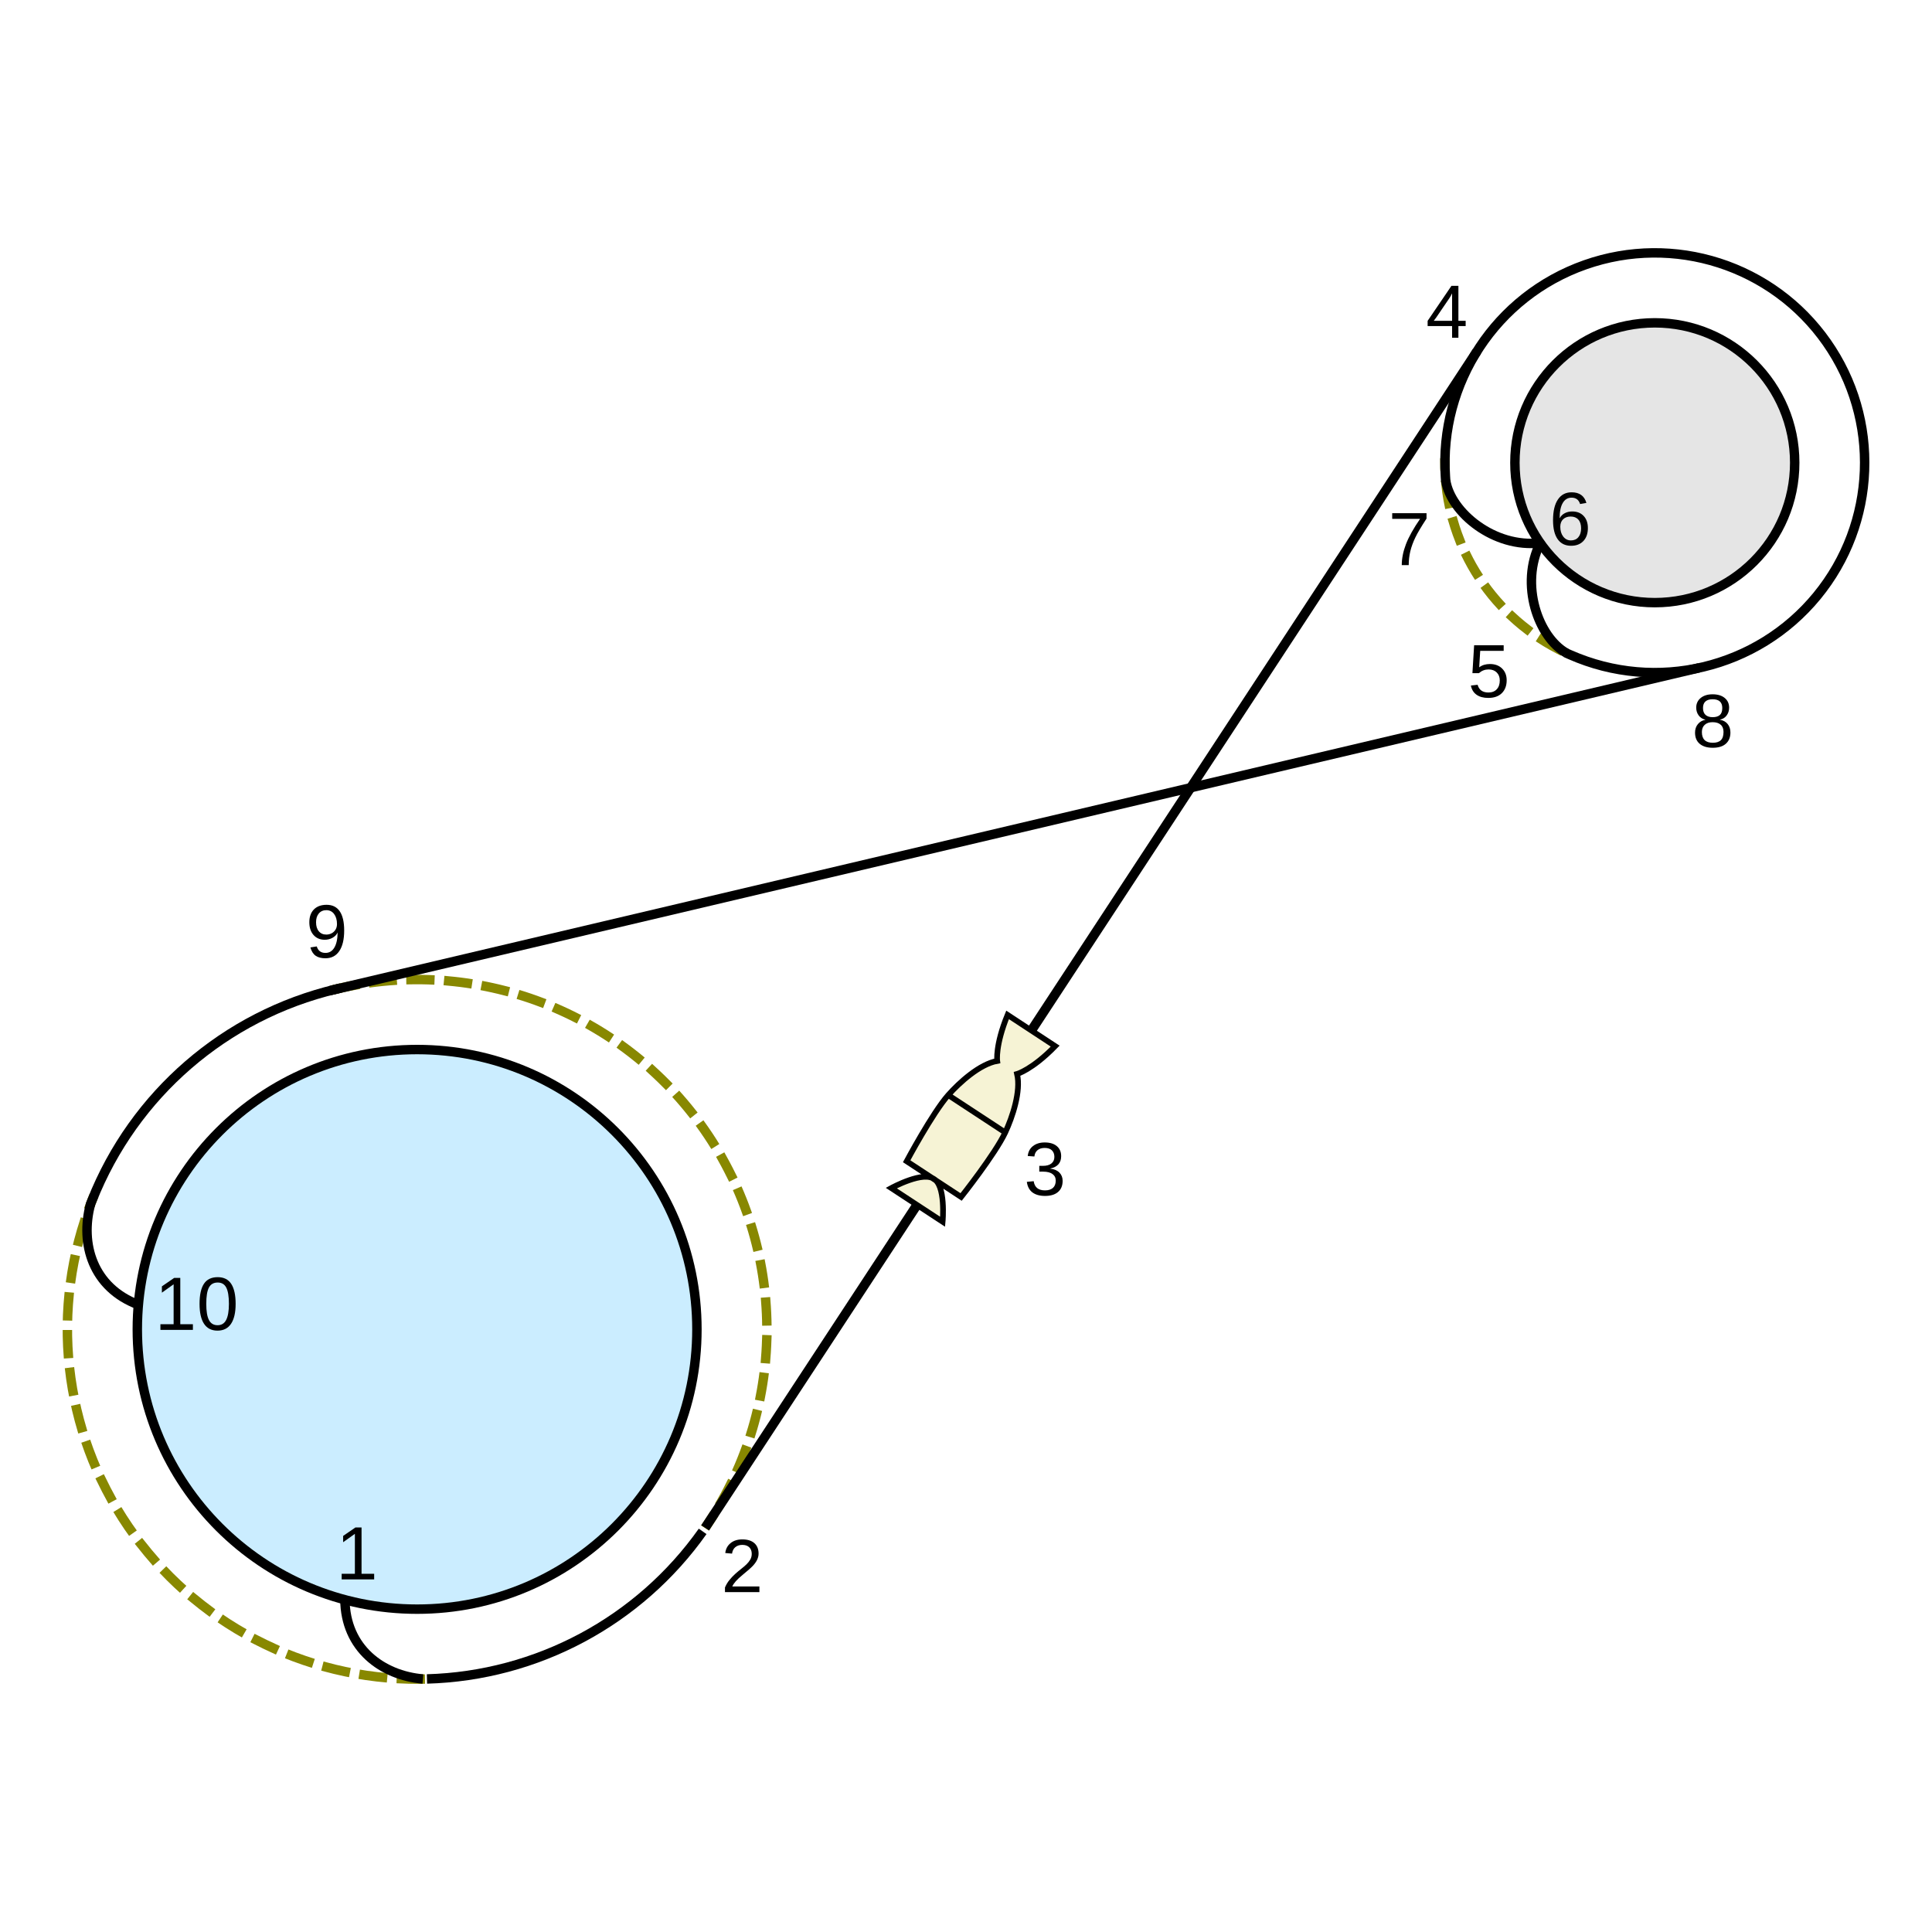
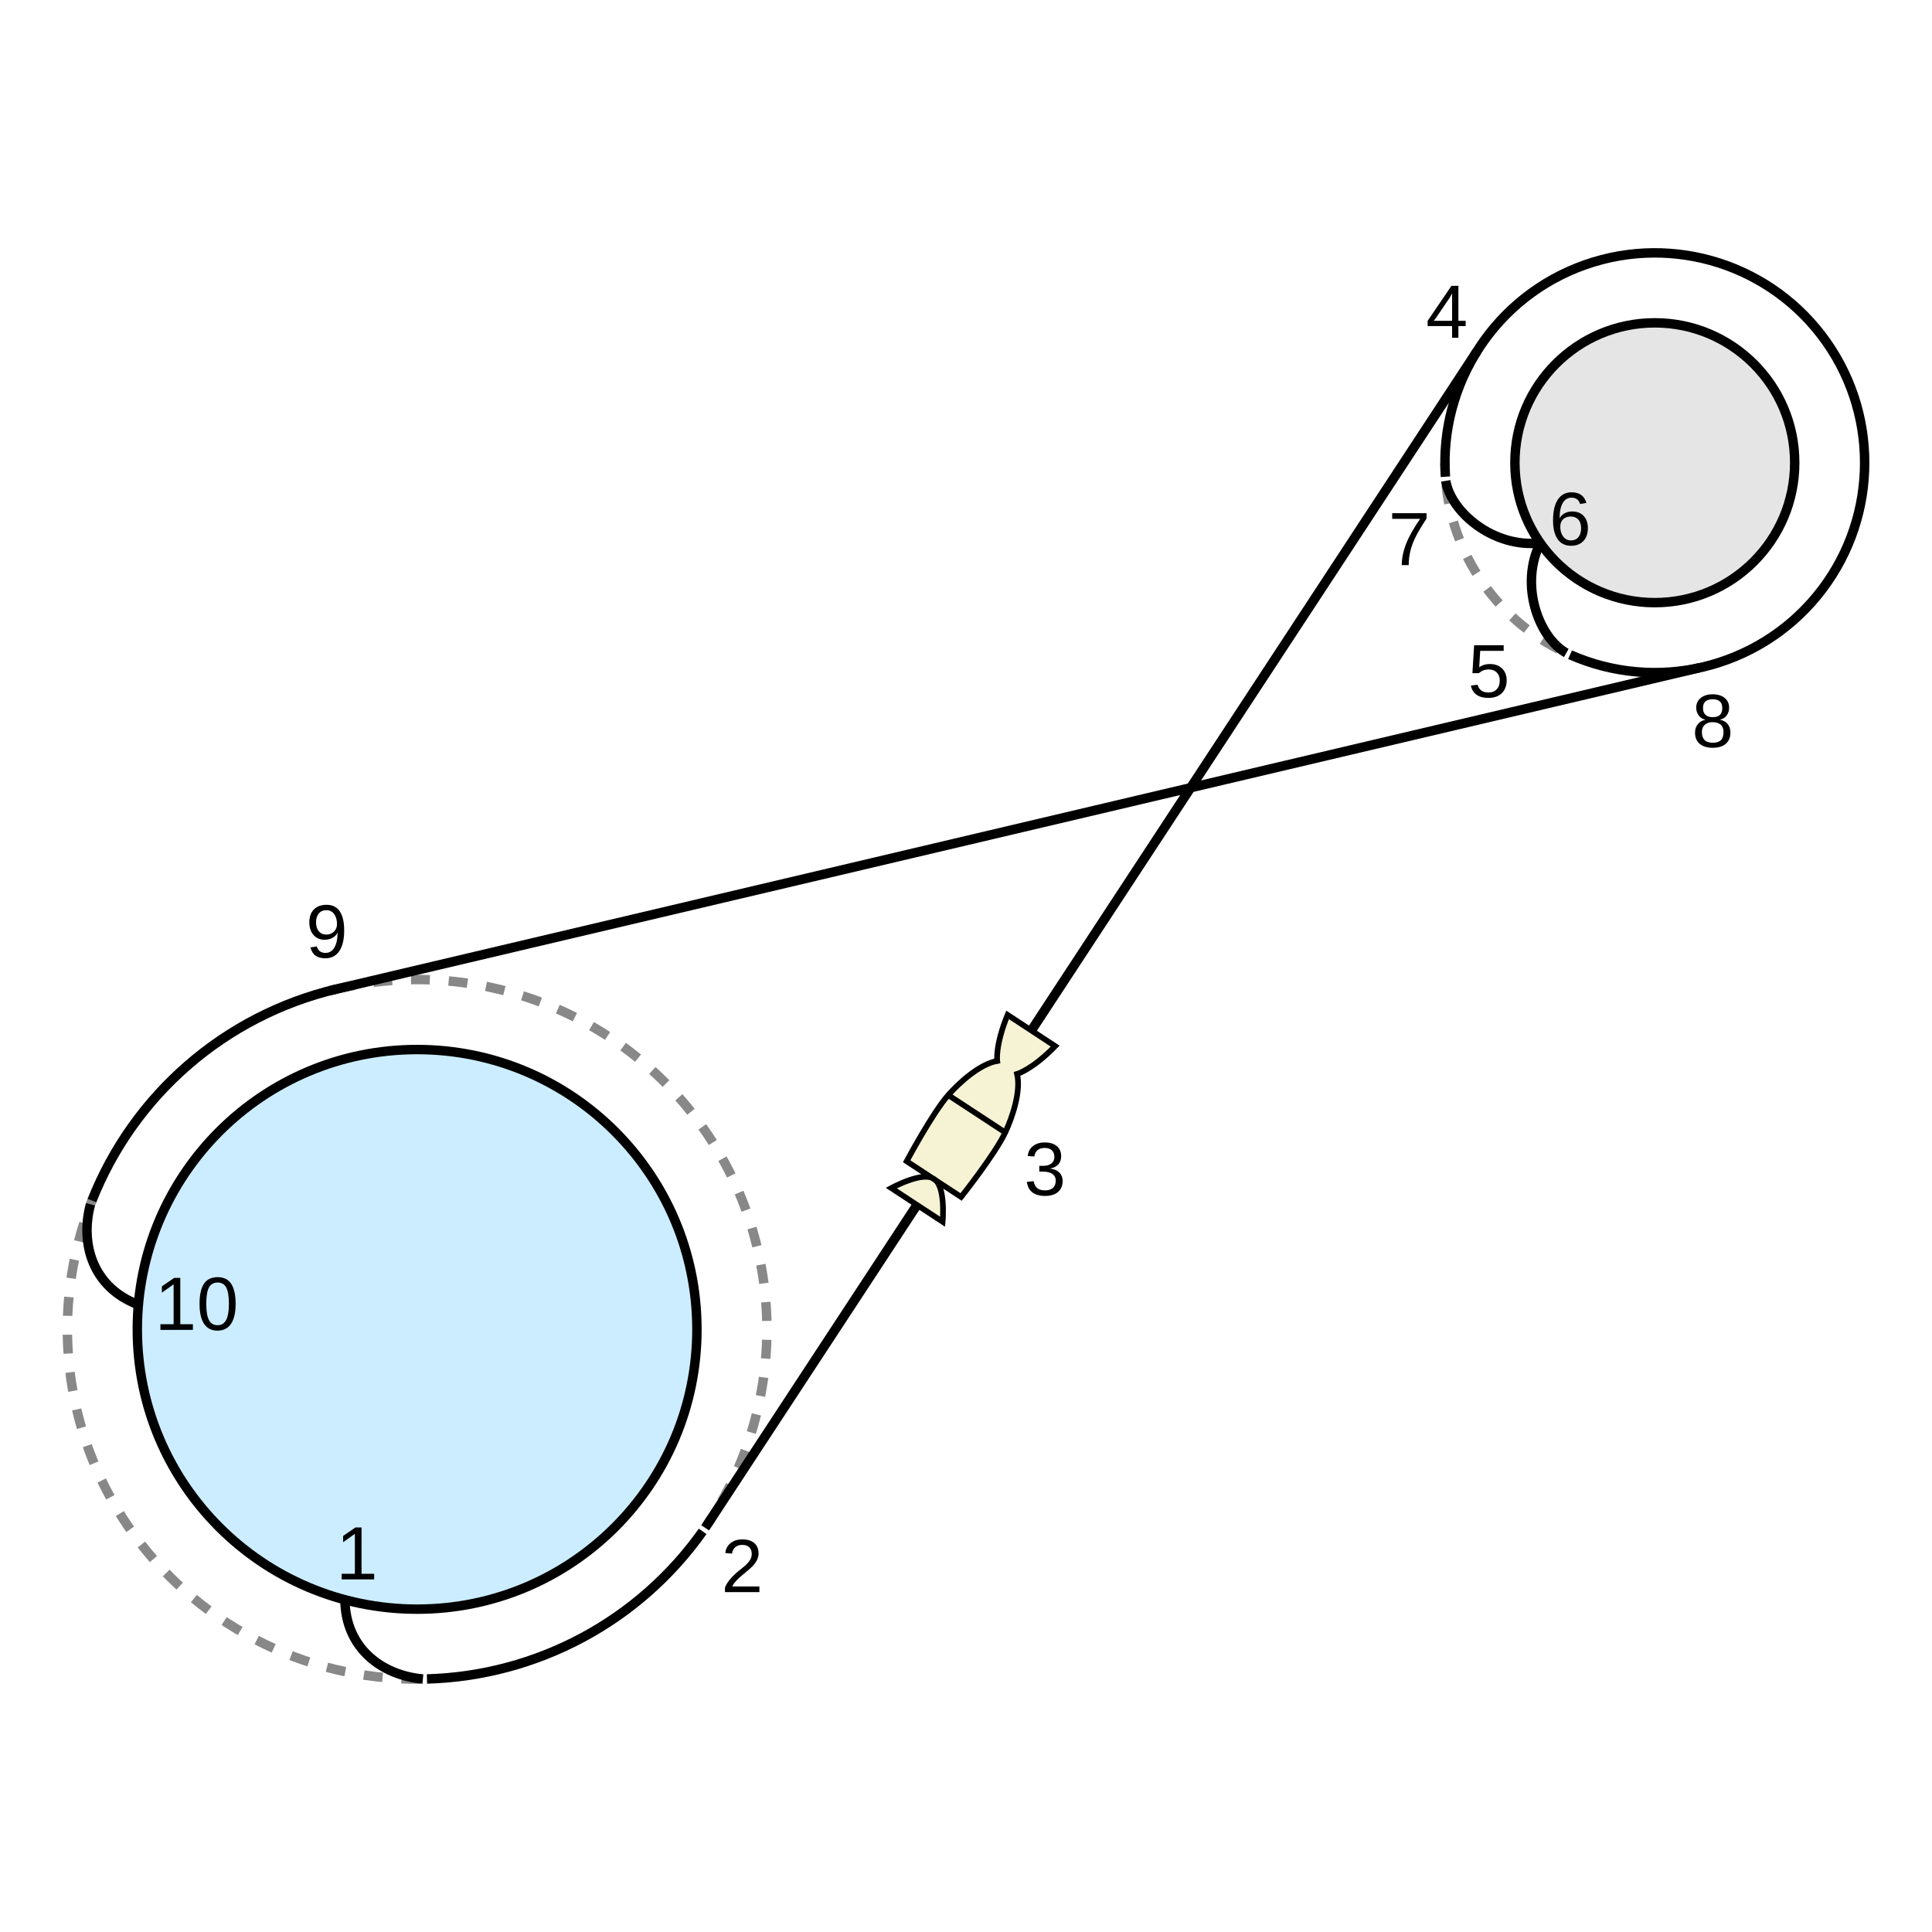
<svg xmlns="http://www.w3.org/2000/svg" viewBox="0 0 512 512">
-   <g>
-     <g fill="none" stroke="#880" stroke-width="2.5" stroke-linecap="square" stroke-linejoin="round">
-       <path stroke-dasharray="5, 5" d="m413.05 172.06a55.614 55.614 0 0 1-30.133-49.355" />
-       <path stroke-dasharray="5,5" d="m89.11 262.11a92.69 92.69 0 0 1 97.577 37.322 92.69 92.69 0 0 1 0.849 104.47" />
-       <path stroke-dasharray="5, 5" d="m111.37 444.98a92.69 92.69 0 0 1-77.315-40.336 92.69 92.69 0 0 1-9.611-86.673" />
-     </g>
-     <g stroke="#000" stroke-width="2.5" stroke-linecap="square" stroke-linejoin="round">
-       <circle r="74.152" cx="110.54" cy="352.29" fill="#cbedff" fill-rule="evenodd" />
-       <path fill="none" d="m24.367 318.16a92.69 92.69 0 0 1 64.742-56.046" />
-       <circle r="37.076" cx="438.54" cy="122.63" fill="#e5e5e5" fill-rule="evenodd" />
-     </g>
-     <g fill="none" stroke="#000">
-       <path stroke-width="2.5" stroke-linecap="square" stroke-linejoin="round" d="m383.05 126.34a55.614 55.614 0 0 1 37.004-56.162 55.614 55.614 0 0 1 64.04 20.55 55.614 55.614 0 0 1-2.583 67.207 55.614 55.614 0 0 1-65.429 15.573" />
-       <g>
-         <path stroke-width="2.5" d="m87.297 262.56 363-85.578" />
-         <path stroke-width="2.5" d="m186.87 404.89 204.57-311.83" />
-         <path stroke-width=".674" d="m201.09 279.84c-0.76 2.835 0.169 5.959 3.426 7.18m20.334 26.752c-2.924-0.256-5.542-2.197-5.575-5.675" transform="matrix(3.7076 0 0 3.7076 -721.58 -718.39)" />
-         <path stroke-width=".674" d="m297.96 228.13c0.37 2.253 3.447 4.824 6.76 4.436m1.857 7.869c-1.991-1.118-3.354-4.889-1.856-7.869" transform="matrix(3.7076 0 0 3.7076 -721.58 -718.39)" />
-       </g>
-     </g>
-     <path fill="none" stroke="#000" stroke-width="2.5" d="m186.21 405.83a92.69 92.69 0 0 1-73.057 39.112" />
-     <path fill="#f6f3d5" stroke="#000" stroke-width="1.5" d="m258.85 295.16-7.551-4.954m15.103 9.908-7.551-4.954m-9.043 28.617s0.926-10.005-2.553-11.454l7.449 4.887s9.023-11.375 11.698-17.096c1.888-4.037 4.211-10.902 3.131-15.504 0 0 3.981-1.104 10.1-7.378l-6.307-4.138-6.307-4.138c-3.318 8.112-2.745 12.203-2.745 12.203-4.651 0.842-10.023 5.707-12.975 9.047-4.183 4.733-11.024 17.539-11.024 17.539l7.449 4.887c-2.714-2.614-11.523 2.219-11.523 2.219l6.803 4.463z" />
-     <g fill="#000" font-family="Arial" font-size="20">
-       <text x="89.016" y="418.561">1</text>
-       <text x="191.126" y="421.927">2</text>
-       <text x="271.36" y="316.731">3</text>
-       <text x="377.882" y="89.516">4</text>
-       <text x="389.005" y="184.755">5</text>
-       <text x="410.555" y="144.435">6</text>
-       <text x="367.918" y="149.765">7</text>
-       <text x="448.327" y="197.963">8</text>
-       <text x="81.038" y="253.75">9</text>
-       <text x="40.981" y="352.431">10</text>
-     </g>
+   <g fill="none" stroke="#888" stroke-width="2.5" stroke-dasharray="5,5">
+     <path d="m413.05 172.06a55.614 55.614 0 0 1-30.133-49.355" />
+     <path d="m89.11 262.11a92.69 92.69 0 0 1 97.577 37.322 92.69 92.69 0 0 1 0.849 104.47" />
+     <path d="m111.37 444.98a92.69 92.69 0 0 1-77.315-40.336 92.69 92.69 0 0 1-9.611-86.673" />
+   </g>
+   <g stroke="#000" stroke-width="2.5">
+     <circle r="74.152" cx="110.54" cy="352.29" fill="#cbedff" />
+     <circle r="37.076" cx="438.54" cy="122.63" fill="#e5e5e5" />
+     <path fill="none" d="m24.367 318.16a92.69 92.69 0 0 1 64.742-56.046" />
+   </g>
+   <g fill="none" stroke="#000">
+     <path stroke-width="2.5" d="m383.05 126.34a55.614 55.614 0 0 1 37.004-56.162 55.614 55.614 0 0 1 64.04 20.55 55.614 55.614 0 0 1-2.583 67.207 55.614 55.614 0 0 1-65.429 15.573" />
+     <path stroke-width="2.5" d="m87.297 262.56 363-85.578" />
+     <path stroke-width="2.5" d="m186.87 404.89 204.57-311.83" />
+     <path stroke-width=".674" d="m201.09 279.84c-0.76 2.835 0.169 5.959 3.426 7.18m20.334 26.752c-2.924-0.256-5.542-2.197-5.575-5.675" transform="matrix(3.7076 0 0 3.7076 -721.58 -718.39)" />
+     <path stroke-width=".674" d="m297.96 228.13c0.37 2.253 3.447 4.824 6.76 4.436m1.857 7.869c-1.991-1.118-3.354-4.889-1.856-7.869" transform="matrix(3.7076 0 0 3.7076 -721.58 -718.39)" />
+   </g>
+   <path fill="none" stroke="#000" stroke-width="2.5" d="m186.21 405.83a92.69 92.69 0 0 1-73.057 39.112" />
+   <path fill="#f6f3d5" stroke="#000" stroke-width="1.5" d="m258.85 295.16-7.551-4.954m15.103 9.908-7.551-4.954m-9.043 28.617s0.926-10.005-2.553-11.454l7.449 4.887s9.023-11.375 11.698-17.096c1.888-4.037 4.211-10.902 3.131-15.504 0 0 3.981-1.104 10.1-7.378l-6.307-4.138-6.307-4.138c-3.318 8.112-2.745 12.203-2.745 12.203-4.651 0.842-10.023 5.707-12.975 9.047-4.183 4.733-11.024 17.539-11.024 17.539l7.449 4.887c-2.714-2.614-11.523 2.219-11.523 2.219l6.803 4.463z" />
+   <g fill="#000" font-family="Arial" font-size="20">
+     <text x="89.016" y="418.561">1</text>
+     <text x="191.126" y="421.927">2</text>
+     <text x="271.36" y="316.731">3</text>
+     <text x="377.882" y="89.516">4</text>
+     <text x="389.005" y="184.755">5</text>
+     <text x="410.555" y="144.435">6</text>
+     <text x="367.918" y="149.765">7</text>
+     <text x="448.327" y="197.963">8</text>
+     <text x="81.038" y="253.75">9</text>
+     <text x="40.981" y="352.431">10</text>
  </g>
</svg>
